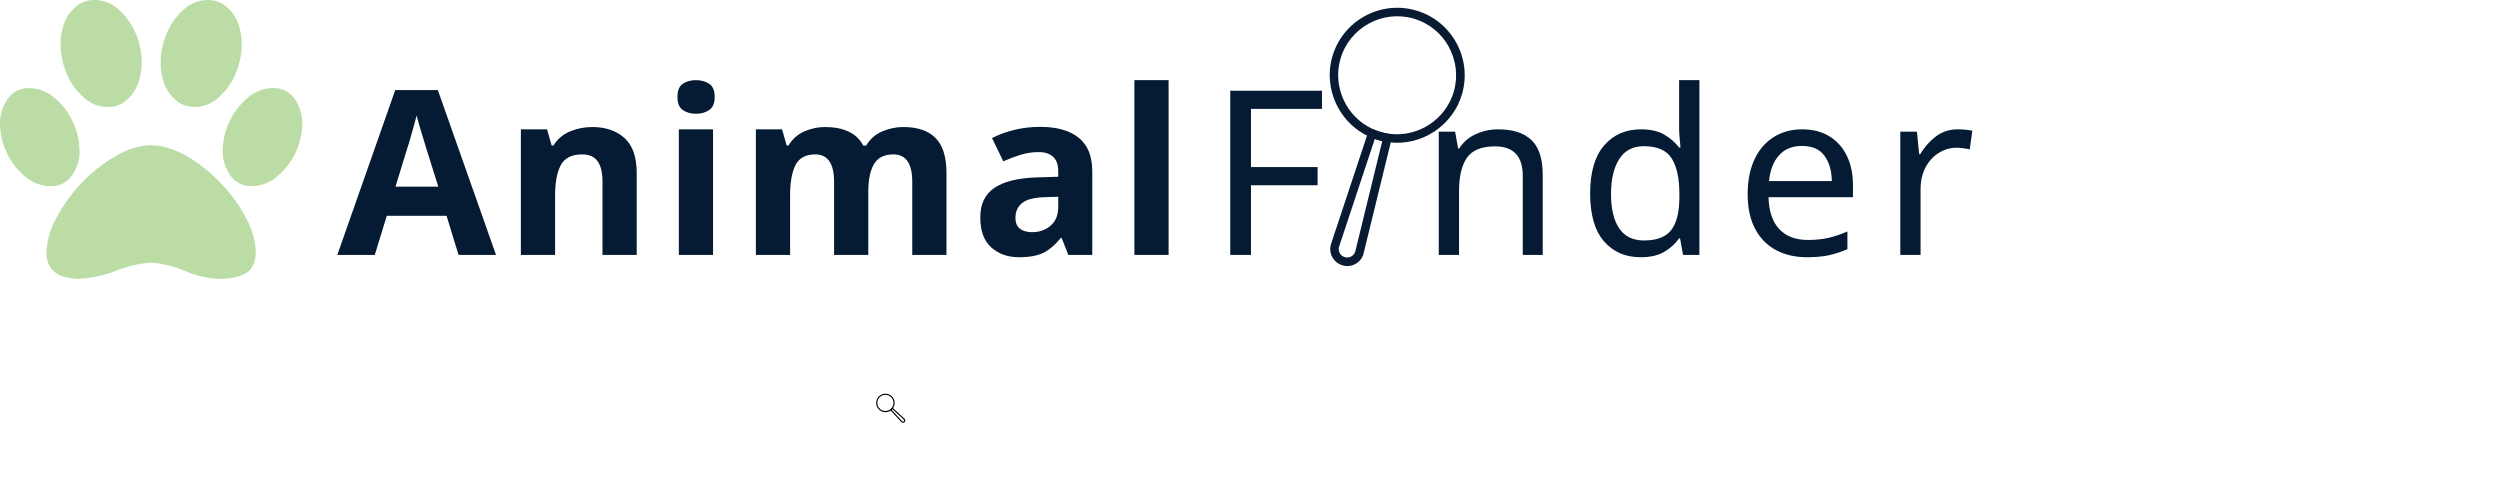
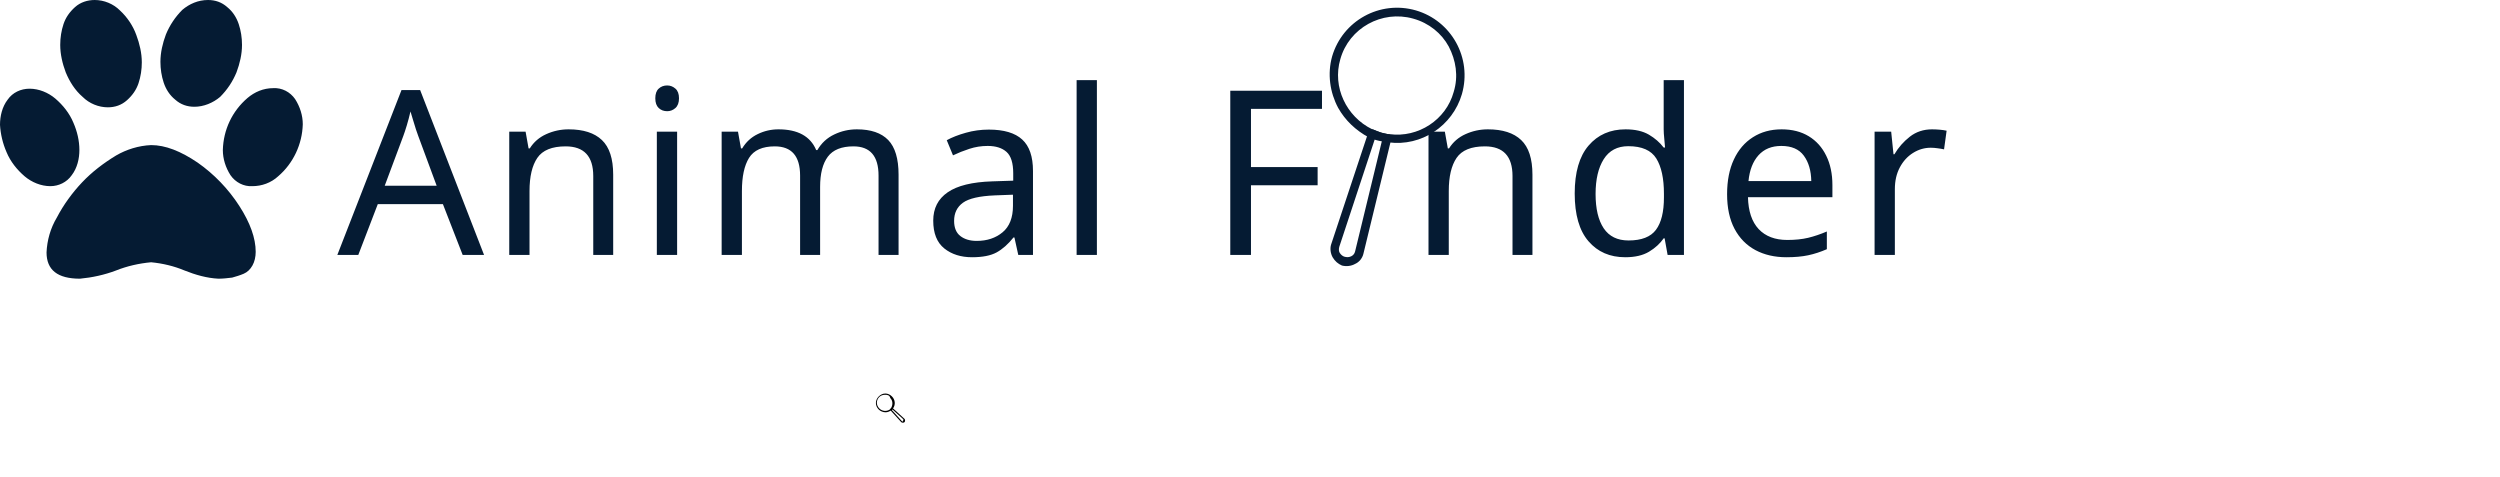
- <svg xmlns="http://www.w3.org/2000/svg" id="Layer_1" viewBox="0 0 456.61 86.97">
-   <defs>
-     <style>.cls-1{fill:#010101;}.cls-2{fill:#bbdca4;}.cls-3{fill:#081b32;}.cls-4{letter-spacing:.06em;}.cls-4,.cls-5{font-family:Ubuntu, Ubuntu;}.cls-6{fill:#051b33;font-size:42px;}.cls-5{letter-spacing:.07em;}.cls-7{font-family:Ubuntu-Bold, Ubuntu;font-weight:700;letter-spacing:.03em;}</style>
-   </defs>
-   <path id="paw" class="cls-2" d="M25.88,11.41c0,1.28-.21,2.56-.63,3.77-.42,1.19-1.14,2.24-2.09,3.07-.96,.86-2.2,1.32-3.48,1.29-1.72-.01-3.36-.7-4.58-1.91-1.35-1.24-2.4-2.78-3.05-4.5-.64-1.59-.97-3.29-1-5.01,0-1.28,.21-2.56,.63-3.77,.42-1.19,1.14-2.24,2.09-3.07C14.73,.44,15.97-.02,17.26,0c1.72,0,3.37,.69,4.6,1.91,1.34,1.24,2.38,2.77,3.04,4.48,.64,1.6,.98,3.3,.99,5.03ZM14.54,27.44c.04,1.65-.45,3.26-1.39,4.61-.89,1.29-2.38,2.03-3.95,1.96-1.74-.02-3.41-.67-4.69-1.84-1.43-1.21-2.57-2.72-3.34-4.43C.42,26.16,.03,24.44,0,22.7c-.04-1.65,.45-3.27,1.39-4.63,.89-1.29,2.38-2.04,3.95-1.97,1.74,.02,3.41,.67,4.69,1.84,1.44,1.21,2.58,2.73,3.33,4.45,.74,1.58,1.14,3.31,1.16,5.06Zm13.07-.9c2.61,0,5.43,1.08,8.46,3.23,3,2.13,5.57,4.79,7.59,7.86,2.03,3.09,3.05,5.9,3.05,8.44,.03,.88-.16,1.75-.56,2.54-.36,.66-.92,1.18-1.61,1.49-.68,.32-1.4,.54-2.14,.66-.83,.13-1.68,.19-2.52,.18-2.14-.14-4.25-.65-6.22-1.49-1.92-.83-3.97-1.33-6.06-1.49-2.19,.16-4.35,.66-6.39,1.48-2.12,.84-4.37,1.34-6.65,1.48-4.05,0-6.08-1.62-6.08-4.85,.1-2.24,.74-4.42,1.87-6.36,1.24-2.33,2.8-4.48,4.63-6.39,1.83-1.91,3.92-3.54,6.22-4.85,1.93-1.2,4.14-1.87,6.4-1.96h0Zm7.93-7c-1.28,.02-2.53-.44-3.48-1.29-.95-.83-1.67-1.88-2.09-3.07-.42-1.21-.64-2.48-.63-3.77,.02-1.72,.35-3.43,1-5.03,.66-1.7,1.7-3.24,3.04-4.48C34.59,.7,36.24,0,37.96,0c1.28-.02,2.53,.44,3.48,1.29,.95,.83,1.67,1.88,2.09,3.07,.42,1.21,.64,2.48,.63,3.77-.02,1.72-.36,3.42-1,5.01-.66,1.71-1.7,3.25-3.05,4.5-1.22,1.21-2.86,1.89-4.58,1.91h0Zm14.33-3.45c1.57-.07,3.06,.68,3.95,1.97,.94,1.36,1.43,2.98,1.39,4.63-.09,3.65-1.72,7.09-4.5,9.47-1.29,1.16-2.96,1.82-4.7,1.84-1.57,.07-3.06-.67-3.95-1.96-.94-1.35-1.43-2.97-1.39-4.61,.09-3.66,1.72-7.12,4.5-9.51,1.29-1.16,2.96-1.82,4.7-1.84Z" />
-   <text class="cls-6" transform="translate(61.61 46.56)">
-     <tspan class="cls-7" x="0" y="0">Animal</tspan>
-     <tspan class="cls-4" x="146.91" y="0"> </tspan>
-     <tspan class="cls-5" x="159.01" y="0">F nder</tspan>
-   </text>
+ <svg xmlns="http://www.w3.org/2000/svg" version="1.1" id="Layer_1" x="0px" y="0px" viewBox="0 0 456.6 87" style="enable-background:new 0 0 456.6 87;" xml:space="preserve">
+   <style type="text/css">
+ 	.st0{fill:#051B33;}
+ 	.st1{font-family:'Ubuntu-Bold';}
+ 	.st2{font-size:42px;}
+ 	.st3{letter-spacing:1;}
+ 	.st4{font-family:'Ubuntu';}
+ 	.st5{letter-spacing:2;}
+ 	.st6{fill:#010101;}
+ 	.st7{fill:#081B32;}
+ </style>
+   <path id="paw" class="st0" d="M25.9,11.4c0,1.3-0.2,2.6-0.6,3.8c-0.4,1.2-1.1,2.2-2.1,3.1c-1,0.9-2.2,1.3-3.5,1.3  c-1.7,0-3.4-0.7-4.6-1.9c-1.4-1.2-2.4-2.8-3.1-4.5c-0.6-1.6-1-3.3-1-5c0-1.3,0.2-2.6,0.6-3.8c0.4-1.2,1.1-2.2,2.1-3.1  C14.7,0.4,16,0,17.3,0c1.7,0,3.4,0.7,4.6,1.9c1.3,1.2,2.4,2.8,3,4.5C25.5,8,25.9,9.7,25.9,11.4L25.9,11.4z M14.5,27.4  c0,1.6-0.4,3.3-1.4,4.6c-0.9,1.3-2.4,2-3.9,2c-1.7,0-3.4-0.7-4.7-1.8c-1.4-1.2-2.6-2.7-3.3-4.4c-0.7-1.6-1.1-3.3-1.2-5  c0-1.6,0.4-3.3,1.4-4.6c0.9-1.3,2.4-2,4-2c1.7,0,3.4,0.7,4.7,1.8c1.4,1.2,2.6,2.7,3.3,4.4C14.1,24,14.5,25.7,14.5,27.4L14.5,27.4z   M27.6,26.5c2.6,0,5.4,1.1,8.5,3.2c3,2.1,5.6,4.8,7.6,7.9c2,3.1,3,5.9,3,8.4c0,0.9-0.2,1.8-0.6,2.5c-0.4,0.7-0.9,1.2-1.6,1.5  c-0.7,0.3-1.4,0.5-2.1,0.7c-0.8,0.1-1.7,0.2-2.5,0.2c-2.1-0.1-4.2-0.7-6.2-1.5c-1.9-0.8-4-1.3-6.1-1.5c-2.2,0.2-4.4,0.7-6.4,1.5  c-2.1,0.8-4.4,1.3-6.6,1.5c-4.1,0-6.1-1.6-6.1-4.8c0.1-2.2,0.7-4.4,1.9-6.4c1.2-2.3,2.8-4.5,4.6-6.4s3.9-3.5,6.2-4.9  C23.1,27.3,25.3,26.6,27.6,26.5L27.6,26.5L27.6,26.5z M35.5,19.5c-1.3,0-2.5-0.4-3.5-1.3c-1-0.8-1.7-1.9-2.1-3.1  c-0.4-1.2-0.6-2.5-0.6-3.8c0-1.7,0.4-3.4,1-5c0.7-1.7,1.7-3.2,3-4.5C34.6,0.7,36.2,0,38,0c1.3,0,2.5,0.4,3.5,1.3  c1,0.8,1.7,1.9,2.1,3.1c0.4,1.2,0.6,2.5,0.6,3.8c0,1.7-0.4,3.4-1,5c-0.7,1.7-1.7,3.2-3,4.5C38.9,18.8,37.2,19.5,35.5,19.5L35.5,19.5  L35.5,19.5z M49.9,16.1c1.6-0.1,3.1,0.7,4,2c0.9,1.4,1.4,3,1.4,4.6c-0.1,3.6-1.7,7.1-4.5,9.5c-1.3,1.2-3,1.8-4.7,1.8  c-1.6,0.1-3.1-0.7-4-2c-0.9-1.4-1.4-3-1.4-4.6c0.1-3.7,1.7-7.1,4.5-9.5C46.5,16.8,48.1,16.1,49.9,16.1L49.9,16.1z" />
+   <text transform="matrix(1 0 0 1 61.61 46.56)" class="st0 st1 st2 st3">Animal</text>
+   <text transform="matrix(1 0 0 1 208.52 46.56)" class="st0 st4 st2 st5"> </text>
+   <text transform="matrix(1 0 0 1 220.62 46.56)" class="st0 st4 st2 st5">F nder</text>
  <g>
-     <path class="cls-1" d="M161.72,75.28c-.44,0-.87-.17-1.2-.49-.66-.66-.66-1.73,0-2.39,.66-.66,1.73-.66,2.39,0,.59,.59,.66,1.53,.17,2.2l-.03,.04c-.04,.06-.09,.11-.14,.16s-.1,.1-.16,.14l-.04,.03c-.3,.22-.65,.32-1,.32Zm0-3.17c-.38,0-.76,.14-1.05,.43-.58,.58-.58,1.52,0,2.09,.51,.51,1.34,.58,1.92,.15l.03-.03s.09-.08,.14-.12c.04-.04,.09-.09,.12-.14l.03-.03c.43-.58,.36-1.41-.15-1.92-.29-.29-.67-.43-1.05-.43Z" />
-     <path class="cls-1" d="M164.93,77.22c-.11,0-.22-.04-.3-.12l-2.01-2.18s-.03-.05-.03-.08c0-.03,.02-.06,.04-.08,.05-.04,.1-.08,.14-.12,.04-.04,.09-.09,.12-.14,.02-.02,.05-.04,.08-.04,.03,0,.06,0,.08,.03l2.18,2.01s0,0,0,0c.08,.08,.12,.19,.12,.3,0,.11-.04,.22-.12,.3-.08,.08-.19,.12-.3,.12Zm-2.08-2.37l1.93,2.1s.09,.06,.15,.06c.06,0,.11-.02,.15-.06,.04-.04,.06-.09,.06-.15,0-.06-.02-.11-.06-.15l-2.09-1.93s-.04,.05-.07,.07c-.02,.02-.05,.05-.07,.07Z" />
+     <path class="st6" d="M161.7,75.3c-0.4,0-0.9-0.2-1.2-0.5c-0.7-0.7-0.7-1.7,0-2.4c0.7-0.7,1.7-0.7,2.4,0c0.6,0.6,0.7,1.5,0.2,2.2   l0,0c0,0.1-0.1,0.1-0.1,0.2s-0.1,0.1-0.2,0.1l0,0C162.4,75.2,162.1,75.3,161.7,75.3L161.7,75.3z M161.7,72.1   c-0.4,0-0.8,0.1-1.1,0.4c-0.6,0.6-0.6,1.5,0,2.1c0.5,0.5,1.3,0.6,1.9,0.2l0,0c0,0,0.1-0.1,0.1-0.1c0,0,0.1-0.1,0.1-0.1l0,0   c0.4-0.6,0.4-1.4-0.1-1.9C162.5,72.2,162.1,72.1,161.7,72.1L161.7,72.1z" />
+     <path class="st6" d="M164.9,77.2c-0.1,0-0.2,0-0.3-0.1l-2-2.2c0,0,0-0.1,0-0.1s0-0.1,0-0.1c0.1,0,0.1-0.1,0.1-0.1s0.1-0.1,0.1-0.1   c0,0,0.1,0,0.1,0s0.1,0,0.1,0l2.2,2l0,0c0.1,0.1,0.1,0.2,0.1,0.3s0,0.2-0.1,0.3S165,77.2,164.9,77.2L164.9,77.2z M162.8,74.8   l1.9,2.1c0,0,0.1,0.1,0.1,0.1s0.1,0,0.1-0.1s0.1-0.1,0.1-0.2c0-0.1,0-0.1-0.1-0.2l-2.1-1.9C163,74.7,162.9,74.8,162.8,74.8   C162.9,74.8,162.9,74.8,162.8,74.8L162.8,74.8z" />
  </g>
  <g>
-     <path class="cls-3" d="M244.43,19.72c-1.54-2.79-2.02-6.16-1.09-9.38,1.88-6.53,8.72-10.32,15.26-8.44,6.53,1.88,10.32,8.72,8.44,15.26-1.67,5.8-7.43,9.59-13.4,8.82l-.33-.05c-.52-.08-1.03-.19-1.53-.34s-.99-.32-1.46-.52l-.31-.14c-2.43-1.12-4.35-2.98-5.58-5.21Zm20.18-11.19c-1.34-2.42-3.59-4.32-6.45-5.14-5.71-1.64-11.69,1.67-13.34,7.38-1.46,5.07,1.05,10.55,5.83,12.76l.28,.13c.41,.17,.84,.33,1.27,.45,.44,.13,.88,.23,1.32,.29l.3,.04c5.21,.67,10.25-2.65,11.71-7.71,.82-2.86,.4-5.78-.93-8.19Z" />
-     <path class="cls-3" d="M243.35,46.99c-.4-.73-.5-1.56-.27-2.35l6.81-20.52c.07-.21,.22-.37,.42-.46,.2-.09,.42-.09,.62,0,.41,.18,.84,.33,1.28,.46,.44,.13,.88,.23,1.32,.29,.21,.03,.41,.15,.53,.34,.13,.18,.16,.4,.11,.61l-5.13,20.97s0,.02,0,.03c-.23,.79-.75,1.45-1.48,1.85-.72,.4-1.56,.49-2.35,.26-.79-.23-1.44-.75-1.85-1.47Zm7.75-21.61l-6.54,19.72c-.1,.36-.06,.78,.14,1.14,.2,.36,.53,.62,.93,.73,.4,.11,.81,.07,1.17-.13,.36-.2,.62-.52,.73-.9l4.93-20.16c-.23-.05-.46-.11-.69-.18-.23-.07-.45-.14-.68-.21Z" />
+     <path class="st7" d="M244.4,19.7c-1.5-2.8-2-6.2-1.1-9.4c1.9-6.5,8.7-10.3,15.3-8.4c6.5,1.9,10.3,8.7,8.4,15.3   c-1.7,5.8-7.4,9.6-13.4,8.8l-0.3,0c-0.5-0.1-1-0.2-1.5-0.3s-1-0.3-1.5-0.5l-0.3-0.1C247.6,23.8,245.7,22,244.4,19.7L244.4,19.7z    M264.6,8.5c-1.3-2.4-3.6-4.3-6.5-5.1c-5.7-1.6-11.7,1.7-13.3,7.4c-1.5,5.1,1.1,10.5,5.8,12.8l0.3,0.1c0.4,0.2,0.8,0.3,1.3,0.5   c0.4,0.1,0.9,0.2,1.3,0.3l0.3,0c5.2,0.7,10.3-2.6,11.7-7.7C266.4,13.9,265.9,11,264.6,8.5L264.6,8.5z" />
+     <path class="st7" d="M243.4,47c-0.4-0.7-0.5-1.6-0.3-2.3l6.8-20.5c0.1-0.2,0.2-0.4,0.4-0.5c0.2-0.1,0.4-0.1,0.6,0   c0.4,0.2,0.8,0.3,1.3,0.5s0.9,0.2,1.3,0.3c0.2,0,0.4,0.1,0.5,0.3c0.1,0.2,0.2,0.4,0.1,0.6l-5.1,21c0,0,0,0,0,0   c-0.2,0.8-0.8,1.5-1.5,1.8c-0.7,0.4-1.6,0.5-2.4,0.3C244.4,48.2,243.8,47.7,243.4,47L243.4,47z M251.1,25.4l-6.5,19.7   c-0.1,0.4-0.1,0.8,0.1,1.1s0.5,0.6,0.9,0.7s0.8,0.1,1.2-0.1s0.6-0.5,0.7-0.9l4.9-20.2c-0.2,0-0.5-0.1-0.7-0.2   S251.3,25.5,251.1,25.4L251.1,25.4z" />
  </g>
</svg>
